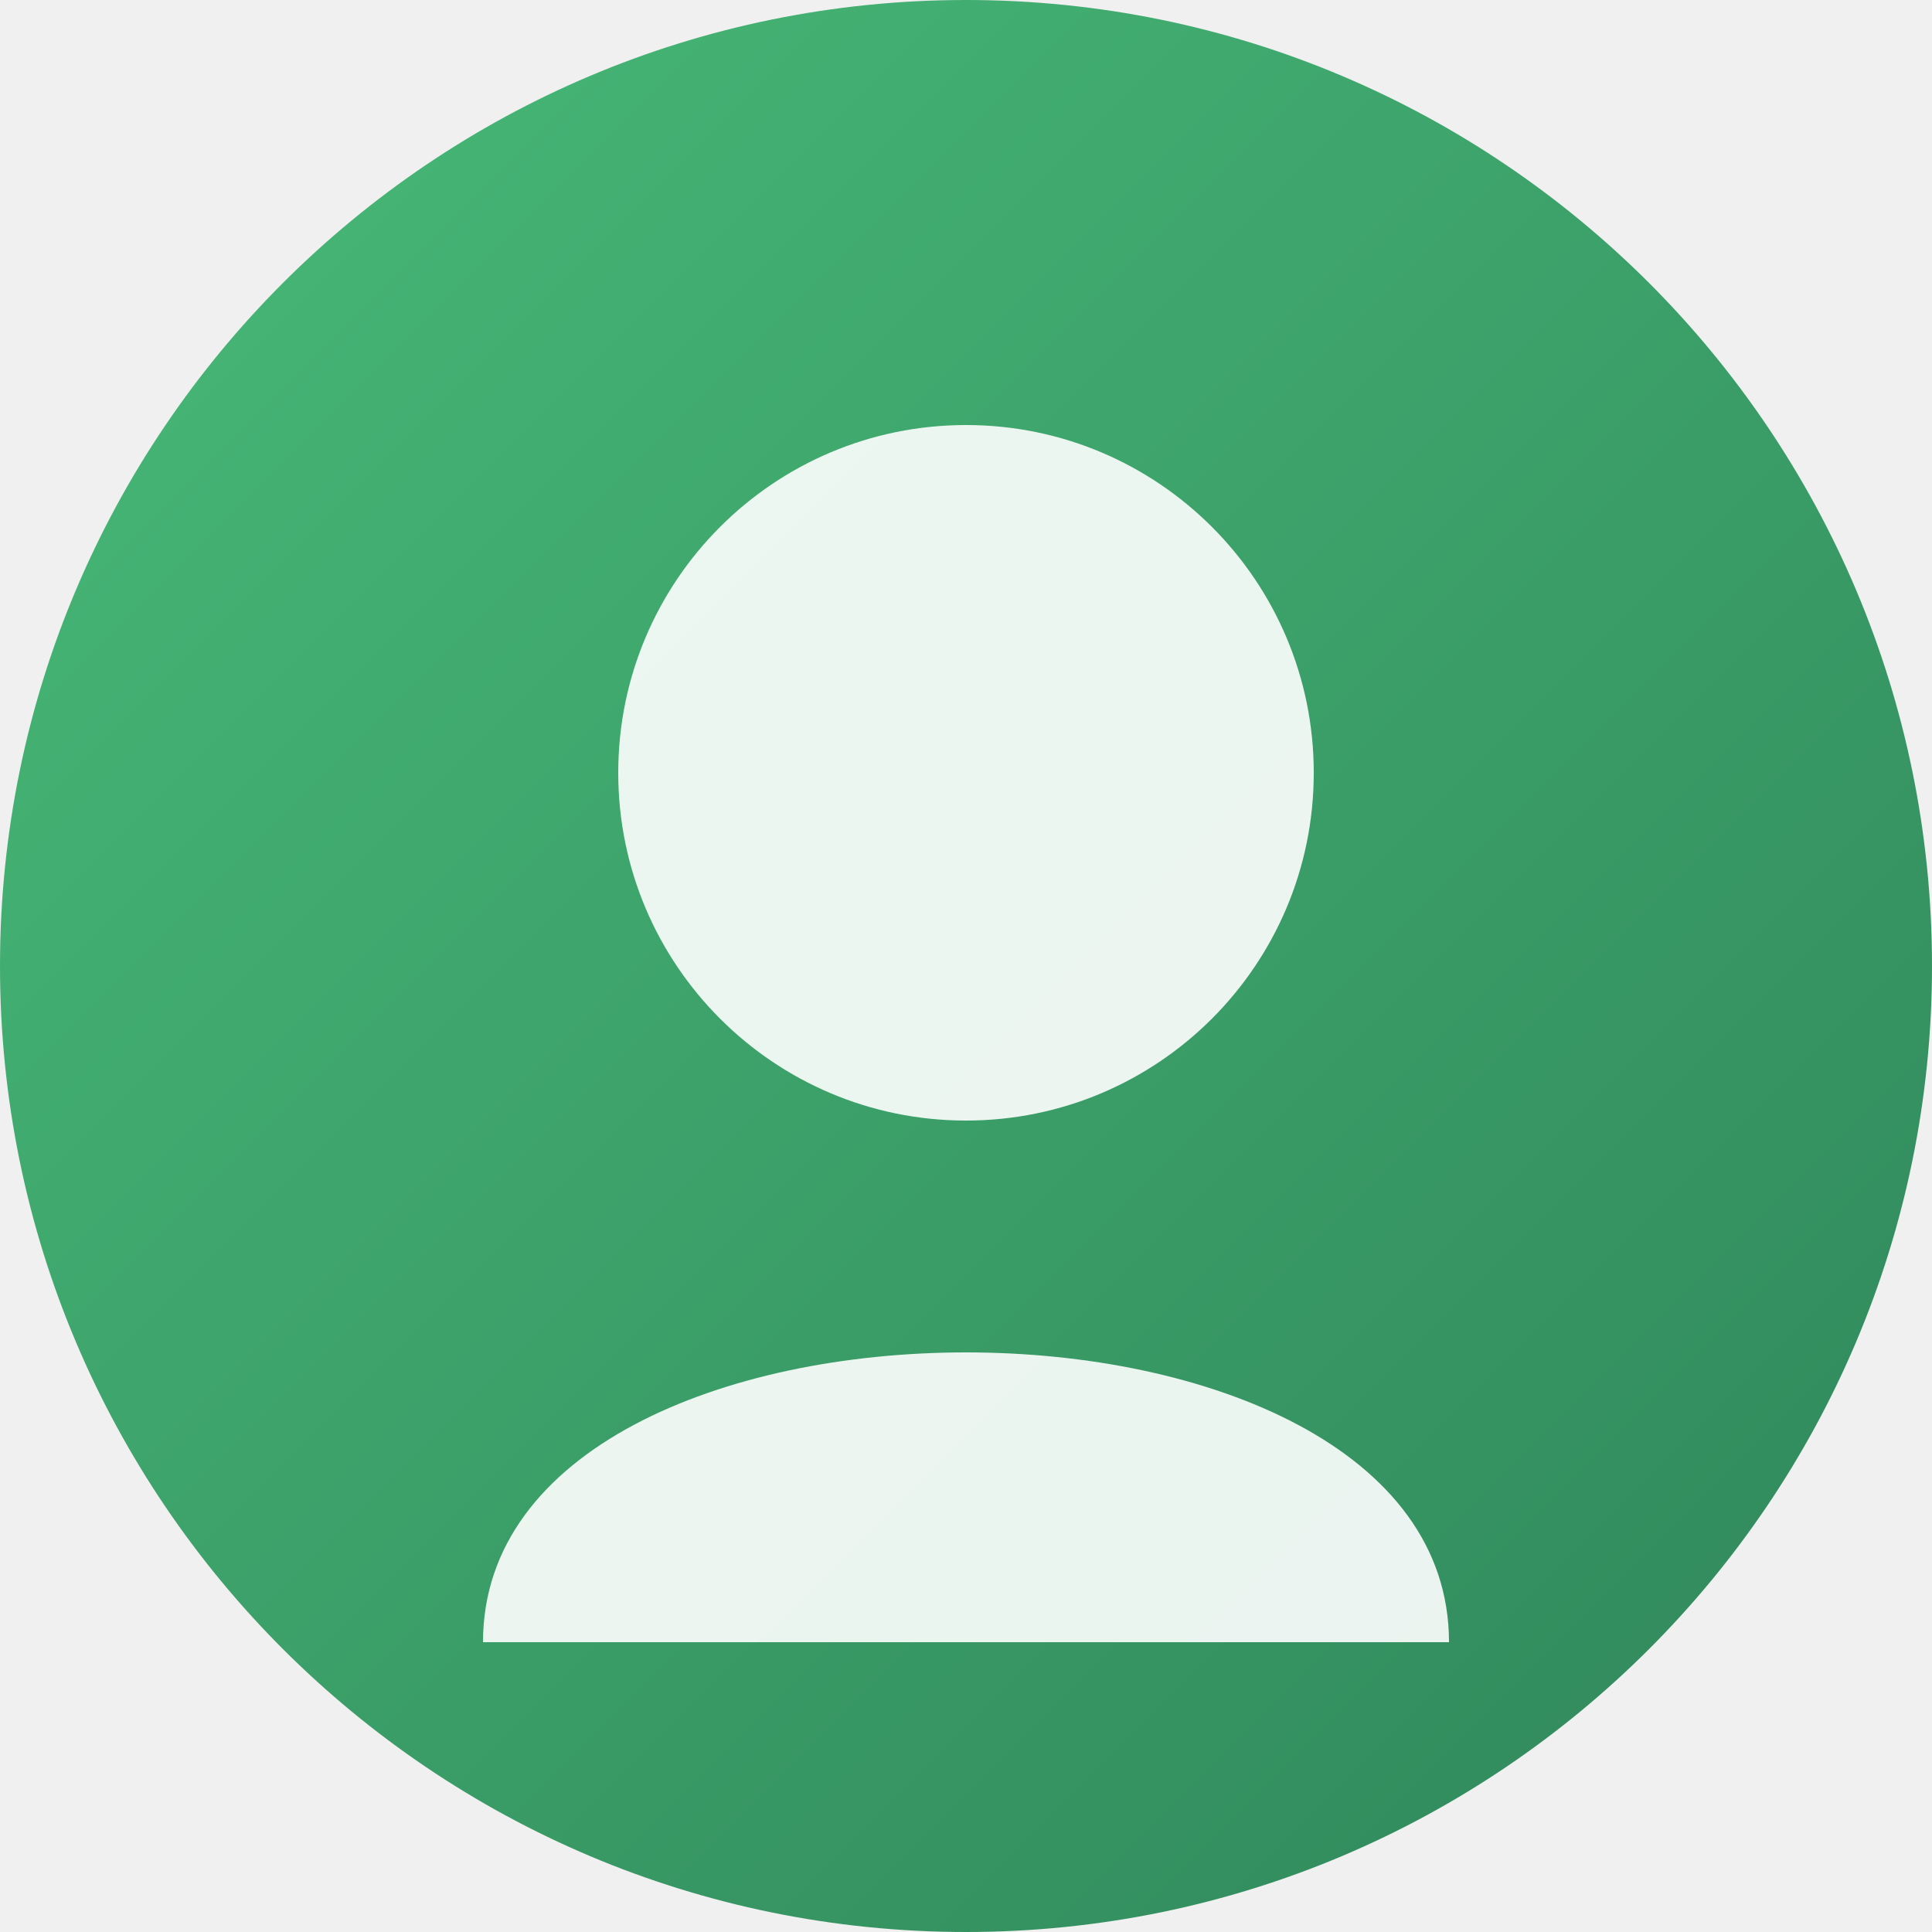
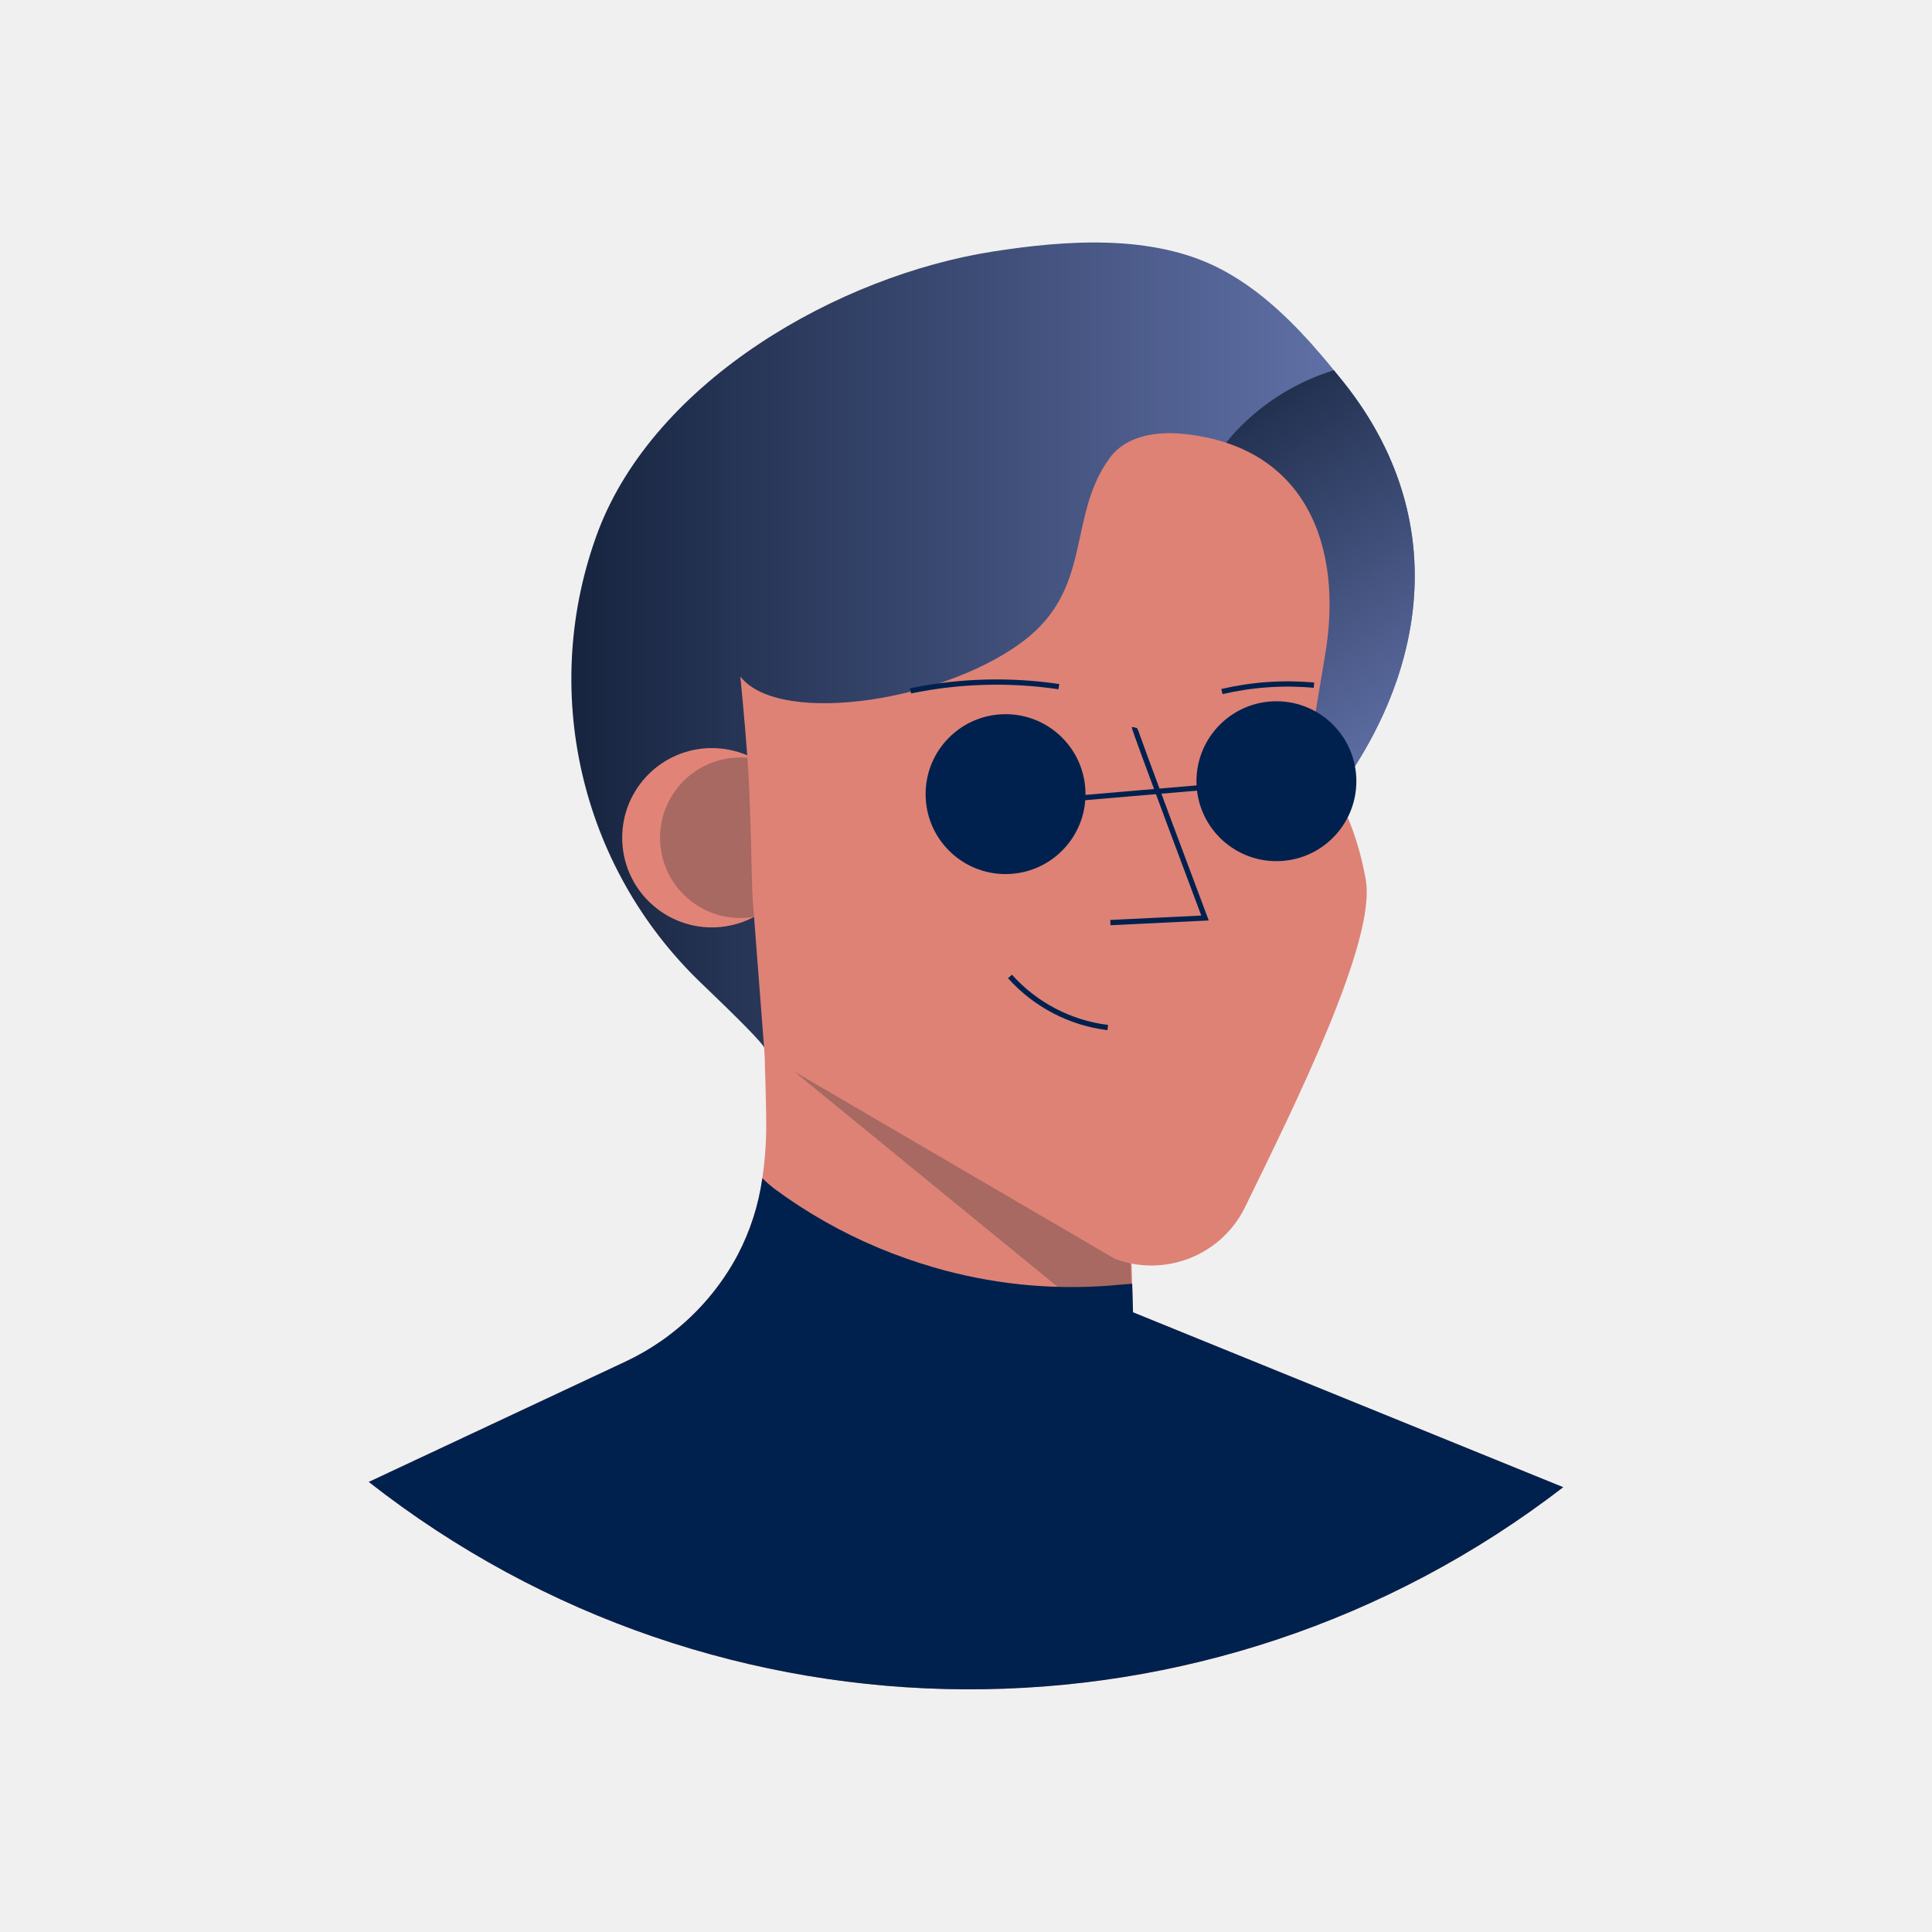
- <svg xmlns="http://www.w3.org/2000/svg" width="100" height="100" viewBox="0 0 100 100">
+ <svg xmlns="http://www.w3.org/2000/svg" xmlns:xlink="http://www.w3.org/1999/xlink" width="800px" height="800px" viewBox="0 0 366.34 366.34" id="Layer_1" data-name="Layer 1">
  <defs>
-     <linearGradient id="bg-gradient" x1="0%" y1="0%" x2="100%" y2="100%">
-       <stop offset="0%" stop-color="#48BB78" />
-       <stop offset="100%" stop-color="#2F855A" />
+     <style>.cls-1{fill:#de8276;}.cls-2{fill:#a76962;}.cls-3{fill:url(#linear-gradient);}.cls-4{fill:url(#linear-gradient-2);}.cls-5{fill:#e18477;}.cls-6{fill:none;stroke:#00214e;stroke-miterlimit:10;}.cls-7{fill:#00214e;}</style>
+     <linearGradient id="linear-gradient" x1="108.28" y1="122.42" x2="268.26" y2="122.42" gradientUnits="userSpaceOnUse">
+       <stop offset="0" stop-color="#16243f" />
+       <stop offset="1" stop-color="#6878b1" />
    </linearGradient>
+     <linearGradient id="linear-gradient-2" x1="219.28" y1="72.92" x2="269.19" y2="152.46" xlink:href="#linear-gradient" />
  </defs>
-   <circle cx="50" cy="50" r="50" fill="url(#bg-gradient)" />
-   <circle cx="50" cy="40" r="18" fill="white" opacity="0.9" />
-   <path d="M25,85 C25,65 75,65 75,85" fill="white" opacity="0.9" />
+   <path class="cls-1" d="M296.41,282a184.56,184.56,0,0,1-226.48-1l48.66-22.81a46.83,46.83,0,0,0,6.65-3.82c.64-.44,1.28-.9,1.89-1.38a46.35,46.35,0,0,0,12.78-15.09,44.69,44.69,0,0,0,4.64-14.48,67.91,67.91,0,0,0,.74-9.91c0-5.72-.31-11.44-.37-17.17q-.06-4.76-.1-9.51l2,1,5.2,2.69,2.41.41,27.88,4.74,31.12,5.3.94,32,.31,10.46.15,5.08v.33l12.1,4.92Z" />
+   <path class="cls-2" d="M214.63,248.85a16,16,0,0,1-10.07-1.56l-59.67-48.78c-.07-2.26-.13.11-.16-2.15q-.06-4.76-.1-9.51l2,1,5.2,2.69,2.41.41,27.88,4.74,31.12,5.3.94,32,.31,10.46.15,5.08v.33Z" />
+   <path class="cls-3" d="M245.43,159.9a35.93,35.93,0,0,1-5.09,4.41c-10.4,7.53-24.28,10-36.14,14.06-5,1.71-59.22,17.12-59.22,20.47,0-.73-5.31-6-12-12.4a79.91,79.91,0,0,1-19.56-85.74c10.91-28.67,45.69-48.43,74.82-53,13.87-2.17,30.33-3.38,43.14,3.27,6.55,3.41,12,8.38,17,13.89q2.34,2.61,4.54,5.33c.63.76,1.25,1.52,1.86,2.29C277.55,101.08,269.48,134.63,245.43,159.9Z" />
+   <path class="cls-4" d="M245.43,159.9a35.93,35.93,0,0,1-5.09,4.41,22.42,22.42,0,0,1-1.15-2.3c-2.64-6-4-12.51-5-19A275.93,275.93,0,0,1,231,114.49c-.91-15.34-7.46-22.95,5.57-34.91a43,43,0,0,1,16.35-9.38c.63.76,1.25,1.52,1.86,2.29C277.55,101.08,269.48,134.63,245.43,159.9Z" />
+   <circle class="cls-5" cx="134.98" cy="158.85" r="17" />
+   <circle class="cls-2" cx="140.38" cy="158.85" r="15.22" />
+   <path class="cls-1" d="M141.65,142.73c.83,10.86.8,24.12,1.09,28q1.13,14.59,2.24,29.17l66.44,38.81a19.76,19.76,0,0,0,24.68-9.85c9.56-19.58,24.9-50.5,22.88-62-3-17-11-23-11-23l3.33-19.94c3.37-20.27-3.58-39.46-27.26-41.68-5-.46-10.57.49-13.54,4.48-8,10.76-3.39,24-15.4,34C180.53,132.75,148,138,140.38,128.29,140.38,128.29,141.08,135.16,141.65,142.73Z" />
+   <path class="cls-6" d="M191.51,185.15a29.78,29.78,0,0,0,18.54,9.69" />
+   <path class="cls-6" d="M215.13,137.94c-.08.35,13.36,36.13,13.36,36.13l-17.94.87" />
+   <circle class="cls-7" cx="190.67" cy="150.58" r="15.16" />
+   <circle class="cls-7" cx="242.03" cy="148.13" r="15.16" />
+   <line class="cls-6" x1="202.93" y1="151.47" x2="228.46" y2="149.29" />
+   <path class="cls-6" d="M172.65,131a80.58,80.58,0,0,1,28.13-.8" />
+   <path class="cls-6" d="M231.7,131.13a55,55,0,0,1,17.45-1.21" />
+   <path class="cls-7" d="M296.41,282a184.56,184.56,0,0,1-226.48-1l48.66-22.81a46.83,46.83,0,0,0,6.65-3.82c.64-.44,1.28-.9,1.89-1.38a46.35,46.35,0,0,0,12.78-15.09,44.69,44.69,0,0,0,4.64-14.48,28.66,28.66,0,0,0,2.22,1.94,95.14,95.14,0,0,0,19.82,11.26,99,99,0,0,0,10.46,3.69,93.52,93.52,0,0,0,33,3.49c1.54-.12,3.09-.27,4.63-.38l.15,5.08v.33l12.1,4.92Z" />
+   <path class="cls-7" d="M186.28,142.24c6.1,0,6.1,9.38,0,9.43H186c-6.11,0-6.11-9.38,0-9.43h.27Z" />
+   <path class="cls-7" d="M236.41,140.85c5.66.05,5.66,8.7,0,8.75h-.26c-5.66,0-5.66-8.7,0-8.75h.26Z" />
</svg>
